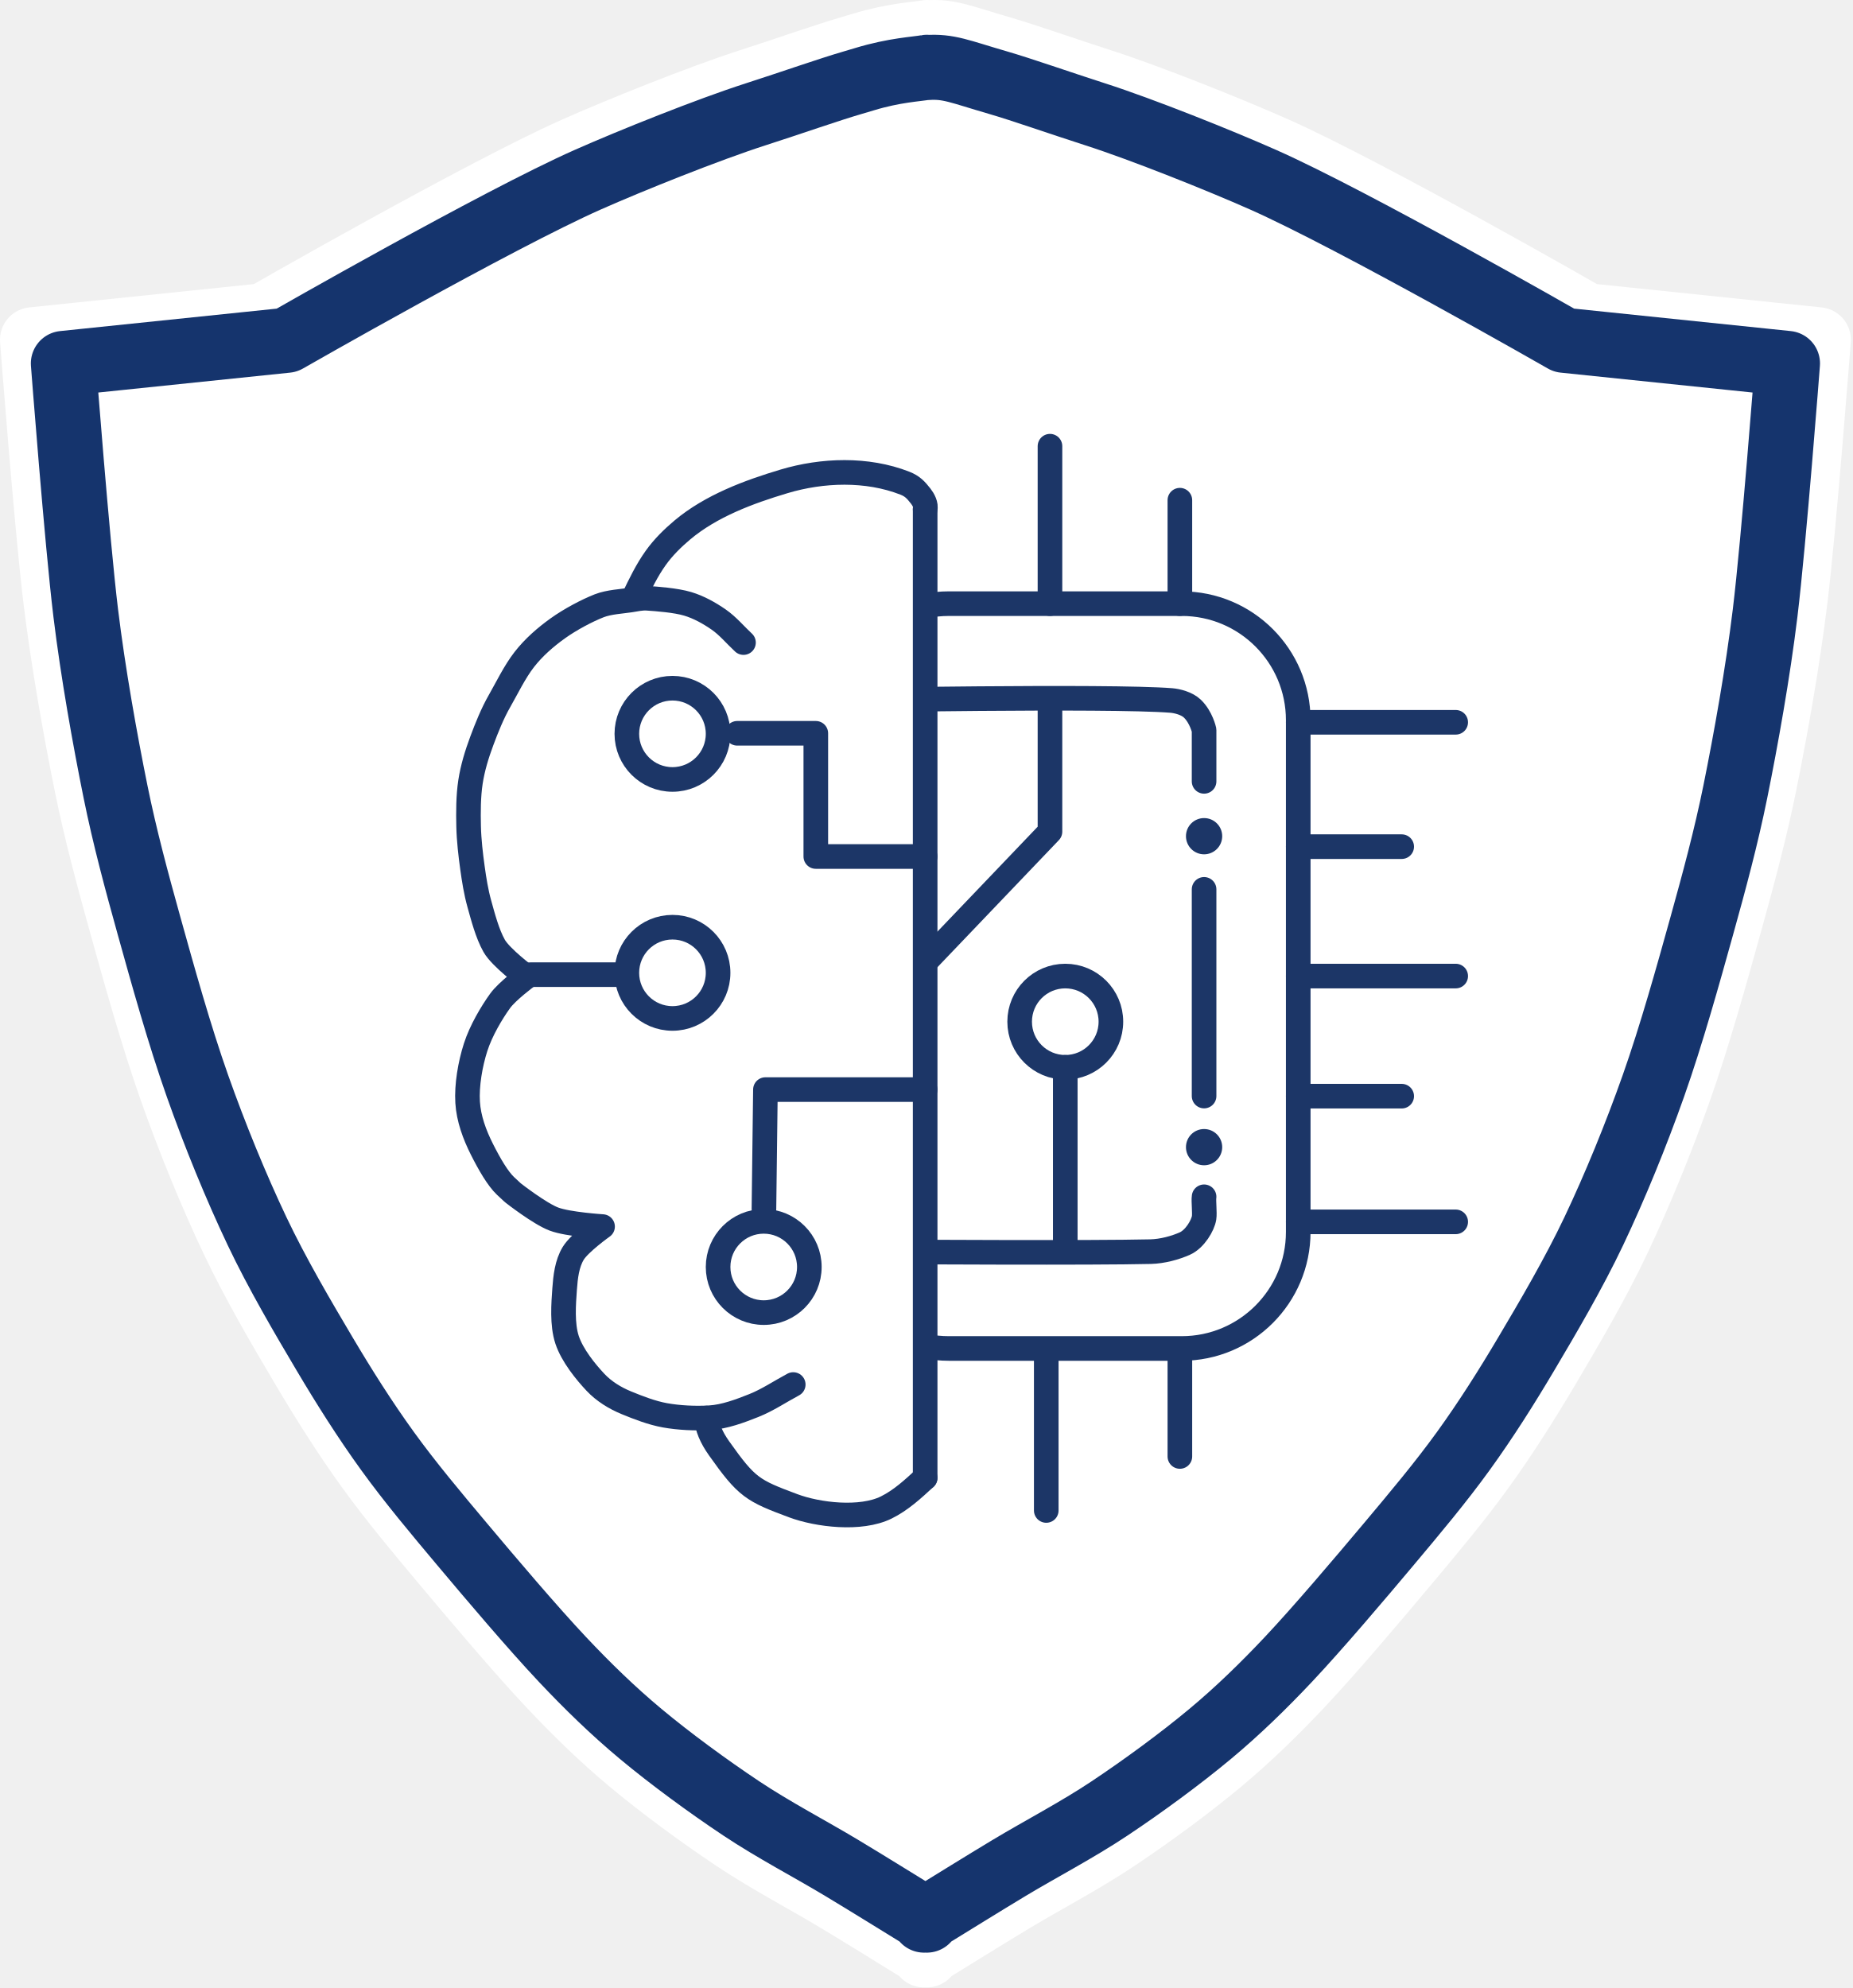
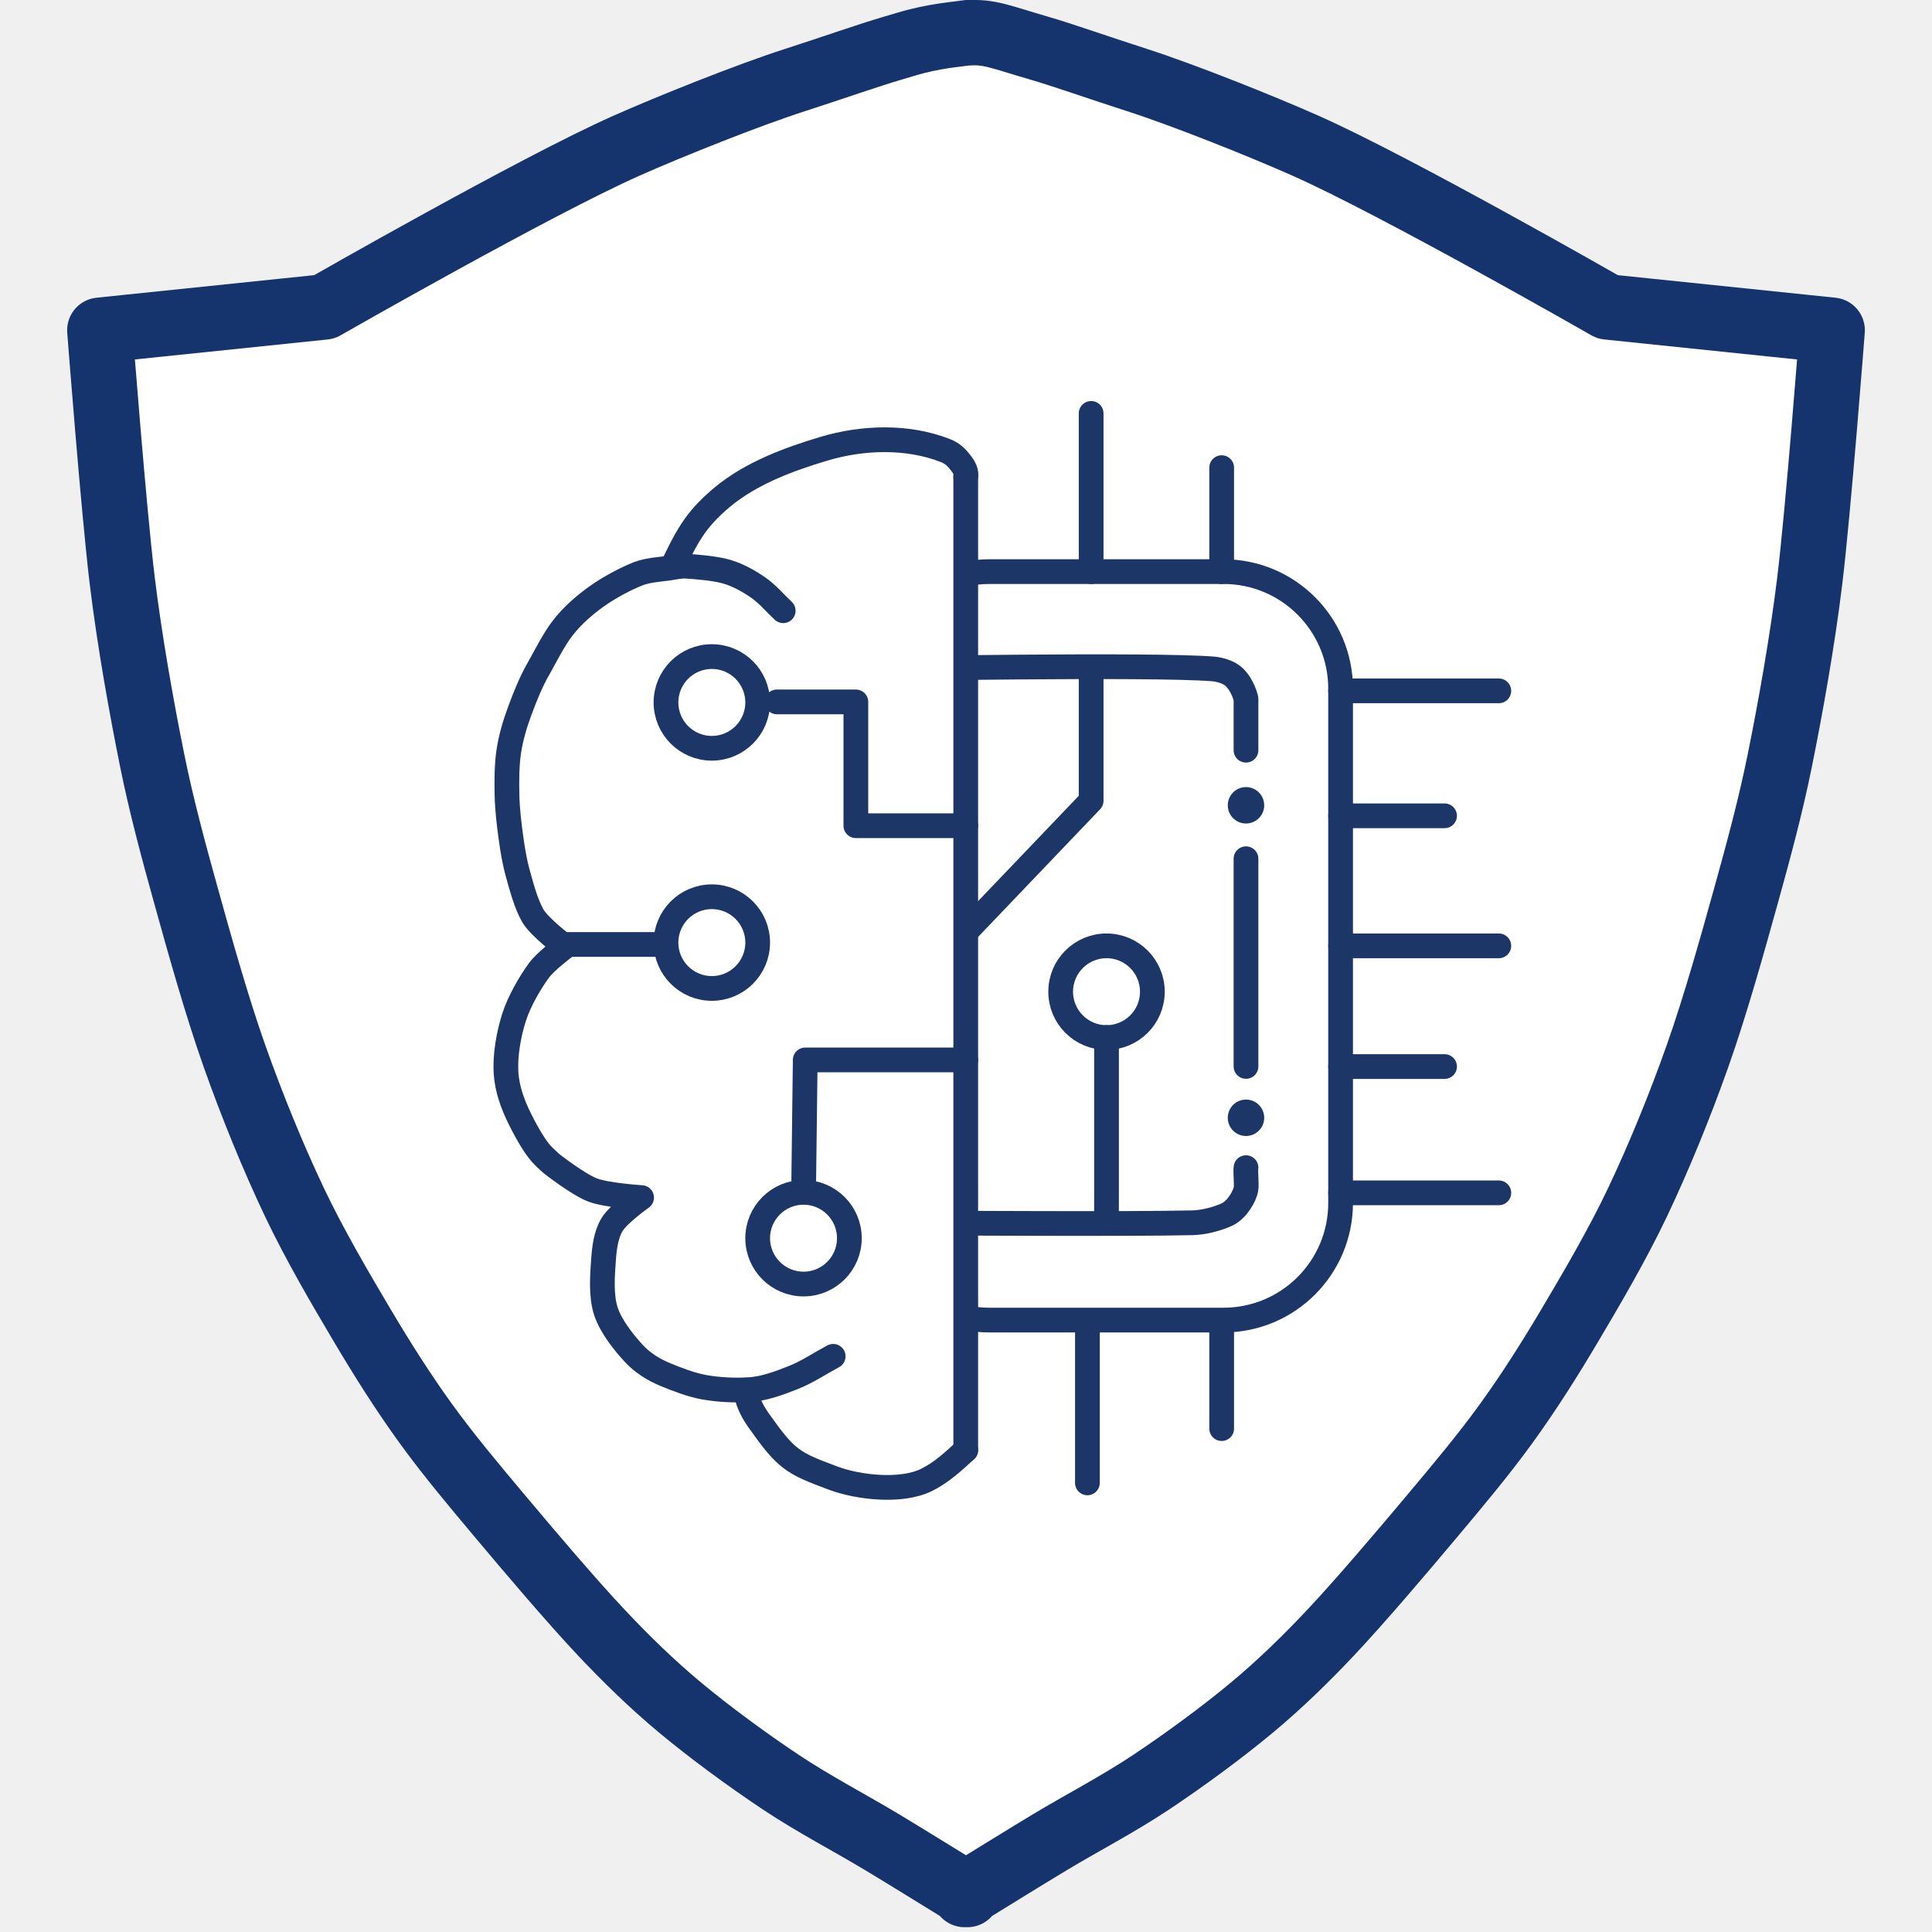
- <svg xmlns="http://www.w3.org/2000/svg" width="100%" height="100%" viewBox="0 0 791 849" version="1.1" xml:space="preserve" style="fill-rule:evenodd;clip-rule:evenodd;stroke-linecap:round;stroke-linejoin:round;stroke-miterlimit:1.5;">
-   <path id="Weißer-Rand" d="M394.557,834.097c-12.122,-7.454 -24.19,-14.994 -36.374,-22.342c-13.681,-8.25 -30.139,-16.826 -44.478,-26.402c-14.826,-9.9 -31.299,-22.001 -44.478,-33.002c-12.234,-10.212 -23.68,-21.387 -34.594,-33.002c-13.179,-14.026 -31.574,-35.753 -44.479,-51.154c-11.301,-13.489 -22.832,-27.227 -32.946,-41.253c-9.961,-13.812 -19.063,-28.249 -27.741,-42.903c-9.61,-16.227 -21.05,-35.736 -29.916,-54.454c-9.379,-19.802 -18.64,-42.495 -26.358,-64.355c-7.962,-22.552 -15.375,-49.229 -21.415,-70.955c-5.467,-19.663 -10.784,-39.399 -14.826,-59.405c-4.668,-23.101 -9.95,-52.635 -13.179,-79.205c-3.844,-31.628 -9.884,-110.558 -9.884,-110.558l98.835,-10.262c0,0 93.01,-53.335 133.069,-71.137c19.071,-8.475 53.458,-22.277 74.268,-28.972c15.663,-5.039 32.383,-10.959 43.241,-14.113c1.758,-0.511 3.384,-0.997 4.9,-1.458c13.486,-4.099 22.992,-4.416 27.59,-5.276c0.038,-0.007 0,0.116 0,0.116c9.641,-0.694 14.558,1.767 31.255,6.618c10.858,3.154 27.578,9.074 43.241,14.113c20.809,6.695 55.197,20.497 74.268,28.972c40.058,17.802 133.069,71.137 133.069,71.137l98.835,10.262c0,-0 -6.04,78.93 -9.884,110.558c-3.229,26.57 -8.511,56.104 -13.179,79.205c-4.042,20.006 -9.359,39.742 -14.826,59.405c-6.04,21.726 -13.453,48.403 -21.415,70.955c-7.718,21.86 -16.979,44.553 -26.358,64.355c-8.866,18.718 -20.306,38.227 -29.916,54.454c-8.678,14.654 -17.78,29.091 -27.741,42.903c-10.114,14.026 -21.645,27.764 -32.947,41.253c-12.904,15.401 -31.299,37.128 -44.478,51.154c-10.914,11.615 -22.361,22.79 -34.594,33.002c-13.179,11.001 -29.652,23.102 -44.478,33.002c-14.34,9.576 -30.797,18.152 -44.478,26.402c-12.185,7.348 -24.252,14.888 -36.374,22.342l0,0.76l-0.618,-0.38l-0.617,0.38l-0,-0.76Z" style="fill:#fff;stroke:#fff;stroke-width:27.78px;" />
-   <path id="Schild" d="M394.578,819.275c-11.703,-7.185 -23.353,-14.452 -35.117,-21.534c-13.208,-7.952 -29.097,-16.217 -42.941,-25.447c-14.314,-9.542 -30.218,-21.205 -42.942,-31.808c-11.81,-9.843 -22.862,-20.613 -33.398,-31.809c-12.724,-13.518 -30.484,-34.459 -42.942,-49.303c-10.911,-13.001 -22.043,-26.242 -31.808,-39.761c-9.617,-13.312 -18.404,-27.226 -26.783,-41.351c-9.277,-15.639 -20.323,-34.442 -28.882,-52.484c-9.055,-19.085 -17.996,-40.957 -25.447,-62.026c-7.687,-21.736 -14.844,-47.448 -20.676,-68.388c-5.277,-18.952 -10.411,-37.974 -14.313,-57.256c-4.507,-22.266 -9.606,-50.731 -12.724,-76.34c-3.711,-30.483 -9.542,-106.558 -9.542,-106.558l95.42,-9.891c0,0 89.797,-51.405 128.471,-68.563c18.413,-8.169 51.612,-21.471 71.702,-27.924c15.122,-4.857 31.264,-10.562 41.747,-13.603c1.697,-0.492 3.268,-0.961 4.731,-1.405c13.02,-3.951 22.197,-4.256 26.637,-5.085c0.036,-0.007 -0,0.112 -0,0.112c9.307,-0.669 14.055,1.703 30.175,6.378c10.483,3.041 26.625,8.746 41.746,13.603c20.091,6.453 53.29,19.755 71.703,27.924c38.674,17.158 128.471,68.563 128.471,68.563l95.42,9.891c0,-0 -5.831,76.075 -9.542,106.558c-3.118,25.609 -8.217,54.074 -12.724,76.34c-3.902,19.282 -9.036,38.304 -14.314,57.256c-5.831,20.94 -12.988,46.652 -20.675,68.388c-7.451,21.069 -16.392,42.941 -25.447,62.026c-8.559,18.042 -19.605,36.845 -28.882,52.484c-8.379,14.125 -17.166,28.039 -26.783,41.351c-9.765,13.519 -20.897,26.76 -31.808,39.761c-12.459,14.844 -30.218,35.785 -42.942,49.303c-10.537,11.196 -21.588,21.966 -33.399,31.809c-12.723,10.603 -28.627,22.266 -42.941,31.808c-13.844,9.23 -29.733,17.495 -42.941,25.447c-11.764,7.082 -23.414,14.349 -35.117,21.534l-0,0.732l-0.597,-0.366l-0.596,0.366l0,-0.732Z" style="fill:#fff;stroke:#15346d;stroke-width:27.78px;" />
-   <g>
-     <g id="Gehirn">
-       <path d="M395.061,217.453l0,413.672" style="fill:none;stroke:#1c3667;stroke-width:10.51px;" />
-       <path d="M395.061,631.125c-5.121,4.733 -10.385,9.599 -16.642,12.679c-10.911,5.373 -29.174,3.169 -39.691,-0.754c-17.396,-6.489 -19.782,-7.742 -31.65,-24.491c-3.44,-4.854 -5.103,-9.015 -5.408,-12.953" style="fill:none;stroke:#1c3667;stroke-width:10.51px;" />
-       <path d="M338.728,591.282c-5.616,2.992 -10.935,6.623 -16.847,8.977c-5.933,2.361 -12.453,4.804 -18.747,5.193c-6.294,0.39 -13.242,0.035 -19.185,-1.028c-5.582,-0.999 -11.505,-3.31 -16.476,-5.352c-4.876,-2.003 -9.572,-4.891 -13.186,-8.729c-4.22,-4.482 -9.936,-11.527 -12.133,-18.161c-2.198,-6.634 -1.492,-15.486 -1.052,-21.643c0.373,-5.234 0.988,-10.852 3.689,-15.304c2.701,-4.452 12.517,-11.409 12.517,-11.409c-0,0 -14.668,-0.915 -20.742,-3.196c-6.107,-2.293 -17.367,-11.096 -17.367,-11.096c-0,0 -0.524,-0.407 -3.324,-3.058c-3.302,-3.126 -6.856,-9.237 -10.108,-15.7c-3.134,-6.229 -5.652,-13.057 -6.08,-20.018c-0.446,-7.251 1.087,-16.262 3.403,-23.487c2.286,-7.132 6.866,-14.844 10.494,-19.866c2.977,-4.119 11.274,-10.262 11.274,-10.262c0,-0 -11.003,-8.174 -13.843,-13.212c-2.932,-5.199 -4.796,-12.434 -6.34,-17.981c-1.393,-5.003 -2.212,-10.159 -2.924,-15.303c-0.76,-5.498 -1.502,-11.764 -1.639,-17.681c-0.141,-6.117 -0.138,-12.944 0.793,-19.02c0.913,-5.957 2.693,-11.785 4.795,-17.434c2.113,-5.679 4.574,-11.835 7.625,-17.161c3.031,-5.292 6.467,-12.457 10.562,-17.708c3.994,-5.123 8.985,-9.494 14.264,-13.28c5.331,-3.824 12.57,-7.648 17.721,-9.661c4.162,-1.627 9.78,-1.883 13.186,-2.418c2.402,-0.377 4.824,-0.949 7.25,-0.793c4.095,0.265 12.218,0.86 17.316,2.378c4.755,1.415 9.298,3.97 13.276,6.729c3.956,2.744 7.059,6.549 10.588,9.823" style="fill:none;stroke:#1c3667;stroke-width:10.51px;" />
-       <path d="M270.491,255.491c2.847,-5.935 5.722,-11.93 9.557,-17.28c3.197,-4.461 7.163,-8.383 11.368,-11.91c12.221,-10.251 28.354,-16.236 43.417,-20.736c16.311,-4.872 35.344,-5.567 51.549,0.774c3.201,1.252 4.694,2.857 6.81,5.566c1.138,1.458 2.365,3.766 1.869,5.548" style="fill:none;stroke:#1c3667;stroke-width:10.51px;" />
+ <svg xmlns="http://www.w3.org/2000/svg" width="30" height="30" viewBox="0 0 30 30" version="1.1" xml:space="preserve" style="clip-rule:evenodd;fill-rule:evenodd;stroke-linecap:round;stroke-linejoin:round;stroke-miterlimit:1.5" id="svg69">
+   <defs id="defs73" />
+   <g id="g918" transform="matrix(0.03653772,0,0,0.03653772,1.04254,1.0055057e-6)">
+     <path style="fill:#ffffff;stroke:#15346d;stroke-width:27.78px" d="m 381.405,804.407 c -11.703,-7.185 -23.353,-14.452 -35.116,-21.534 -13.209,-7.952 -29.098,-16.217 -42.942,-25.447 -14.314,-9.542 -30.218,-21.205 -42.941,-31.808 -11.811,-9.842 -22.862,-20.613 -33.399,-31.809 -12.724,-13.518 -30.483,-34.459 -42.942,-49.303 -10.911,-13.001 -22.043,-26.242 -31.808,-39.76 -9.616,-13.313 -18.404,-27.227 -26.783,-41.352 -9.277,-15.639 -20.322,-34.442 -28.882,-52.484 -9.055,-19.085 -17.996,-40.957 -25.447,-62.026 -7.687,-21.736 -14.844,-47.448 -20.675,-68.388 -5.278,-18.952 -10.412,-37.974 -14.314,-57.256 -4.506,-22.266 -9.606,-50.731 -12.724,-76.34 -3.711,-30.483 -9.542,-106.558 -9.542,-106.558 l 95.42,-9.891 c 0,0 89.797,-51.405 128.471,-68.563 18.413,-8.169 51.612,-21.471 71.703,-27.924 15.121,-4.857 31.263,-10.562 41.746,-13.603 1.697,-0.492 3.268,-0.961 4.731,-1.405 13.02,-3.951 22.198,-4.256 26.637,-5.085 0.037,-0.007 0,0.112 0,0.112 9.308,-0.669 14.055,1.703 30.175,6.378 10.483,3.041 26.625,8.746 41.747,13.603 20.09,6.453 53.29,19.755 71.702,27.924 38.674,17.158 128.471,68.563 128.471,68.563 l 95.42,9.891 c 0,0 -5.831,76.075 -9.542,106.558 -3.118,25.609 -8.217,54.074 -12.724,76.34 -3.902,19.282 -9.036,38.304 -14.313,57.256 -5.832,20.94 -12.989,46.652 -20.676,68.388 -7.451,21.069 -16.392,42.941 -25.447,62.026 -8.559,18.042 -19.604,36.845 -28.882,52.484 -8.379,14.125 -17.166,28.039 -26.782,41.352 -9.766,13.518 -20.898,26.759 -31.809,39.76 -12.458,14.844 -30.218,35.785 -42.941,49.303 -10.537,11.196 -21.589,21.967 -33.399,31.809 -12.724,10.603 -28.628,22.266 -42.942,31.808 -13.844,9.23 -29.733,17.495 -42.941,25.447 -11.763,7.082 -23.414,14.349 -35.117,21.534 v 0.732 l -0.596,-0.366 -0.597,0.366 z" id="Schild" />
+     <g transform="translate(9.0125948e-4,-0.01798612)" id="g25">
+       <g id="Gehirn">
+         <path id="path3" style="fill:none;stroke:#1c3667;stroke-width:10.51px" d="M 381.888,202.603 V 616.275" />
+         <path id="path5" style="fill:none;stroke:#1c3667;stroke-width:10.51px" d="m 381.888,616.275 c -5.122,4.733 -10.386,9.599 -16.642,12.679 -10.912,5.373 -29.175,3.169 -39.691,-0.754 -17.397,-6.489 -19.783,-7.742 -31.651,-24.491 -3.44,-4.854 -5.103,-9.015 -5.408,-12.953" />
+         <path id="path7" style="fill:none;stroke:#1c3667;stroke-width:10.51px" d="m 325.555,576.432 c -5.616,2.992 -10.936,6.623 -16.848,8.977 -5.933,2.361 -12.452,4.804 -18.747,5.193 -6.294,0.39 -13.242,0.035 -19.185,-1.028 -5.582,-0.999 -11.505,-3.31 -16.476,-5.352 -4.876,-2.003 -9.572,-4.891 -13.186,-8.729 -4.219,-4.482 -9.935,-11.527 -12.133,-18.161 -2.197,-6.634 -1.492,-15.486 -1.052,-21.643 0.374,-5.234 0.988,-10.852 3.689,-15.304 2.701,-4.452 12.517,-11.409 12.517,-11.409 0,0 -14.668,-0.915 -20.742,-3.196 -6.107,-2.293 -17.367,-11.096 -17.367,-11.096 0,0 -0.524,-0.407 -3.324,-3.058 -3.302,-3.126 -6.856,-9.237 -10.108,-15.7 -3.134,-6.229 -5.651,-13.057 -6.08,-20.018 -0.446,-7.251 1.087,-16.262 3.403,-23.487 2.286,-7.132 6.867,-14.844 10.495,-19.866 2.976,-4.119 11.273,-10.262 11.273,-10.262 0,0 -11.003,-8.174 -13.843,-13.212 -2.931,-5.199 -4.796,-12.434 -6.34,-17.981 -1.393,-5.003 -2.212,-10.159 -2.924,-15.303 -0.76,-5.498 -1.502,-11.764 -1.638,-17.681 -0.141,-6.117 -0.139,-12.944 0.792,-19.019 0.913,-5.958 2.693,-11.786 4.795,-17.435 2.113,-5.679 4.574,-11.835 7.625,-17.161 3.031,-5.292 6.467,-12.457 10.562,-17.708 3.994,-5.123 8.985,-9.494 14.264,-13.28 5.331,-3.824 12.57,-7.648 17.721,-9.661 4.162,-1.627 9.78,-1.883 13.186,-2.418 2.402,-0.377 4.824,-0.949 7.25,-0.793 4.095,0.265 12.218,0.86 17.317,2.378 4.755,1.415 9.297,3.97 13.275,6.729 3.956,2.744 7.059,6.549 10.588,9.823" />
+         <path id="path9" style="fill:none;stroke:#1c3667;stroke-width:10.51px" d="m 257.318,240.641 c 2.846,-5.935 5.721,-11.93 9.556,-17.28 3.197,-4.461 7.163,-8.383 11.369,-11.91 12.22,-10.251 28.353,-16.236 43.416,-20.736 16.311,-4.872 35.344,-5.567 51.549,0.774 3.201,1.252 4.694,2.857 6.81,5.566 1.138,1.458 2.365,3.766 1.87,5.548" />
+       </g>
+       <g id="Gehirn-Innen">
+         <path id="path12" style="fill:none;stroke:#1c3667;stroke-width:10.51px" d="m 381.888,350.934 h -46.696 v -52.62 h -33.558" />
+         <path id="path14" style="fill:none;stroke:#1c3667;stroke-width:10.51px" d="m 381.888,450.469 h -68.209 l -0.634,50.915" />
+         <path id="path16" style="fill:none;stroke:#1c3667;stroke-width:10.51px" d="m 213.299,401.395 h 36.614" />
+         <circle id="circle18" style="fill:none;stroke:#1c3667;stroke-width:10.51px" r="19.483" cy="526.232" cx="312.949" />
+         <circle id="circle20" style="fill:none;stroke:#1c3667;stroke-width:10.51px" r="19.483" cy="298.54" cx="273.983" />
+         <circle id="circle22" style="fill:none;stroke:#1c3667;stroke-width:10.51px" r="19.483" cy="400.606" cx="273.983" />
+       </g>
    </g>
-     <g id="Gehirn-Innen">
-       <path d="M395.061,365.784l-46.695,0l-0,-52.62l-33.558,-0" style="fill:none;stroke:#1c3667;stroke-width:10.51px;" />
-       <path d="M395.061,465.319l-68.208,-0l-0.634,50.915" style="fill:none;stroke:#1c3667;stroke-width:10.51px;" />
-       <path d="M226.472,416.245l36.615,0" style="fill:none;stroke:#1c3667;stroke-width:10.51px;" />
-       <circle cx="326.123" cy="541.082" r="19.483" style="fill:none;stroke:#1c3667;stroke-width:10.51px;" />
-       <circle cx="287.157" cy="313.39" r="19.483" style="fill:none;stroke:#1c3667;stroke-width:10.51px;" />
-       <circle cx="287.157" cy="415.456" r="19.483" style="fill:none;stroke:#1c3667;stroke-width:10.51px;" />
-     </g>
-   </g>
-   <g id="Chip">
-     <clipPath id="_clip1">
-       <rect x="395.174" y="179.407" width="248.73" height="489.933" />
-     </clipPath>
-     <g clip-path="url(#_clip1)">
-       <path d="M554.37,307.536c-0,-27.451 -22.287,-49.739 -49.739,-49.739l-99.478,0c-27.452,0 -49.739,22.288 -49.739,49.739l-0,218.607c-0,27.452 22.287,49.739 49.739,49.739l99.478,0c27.452,0 49.739,-22.287 49.739,-49.739l-0,-218.607Z" style="fill:none;stroke:#1c3667;stroke-width:10.51px;" />
-       <path d="M454.892,455.805l-0,78.726" style="fill:none;stroke:#1c3667;stroke-width:10.51px;" />
-       <circle cx="454.892" cy="436.322" r="19.483" style="fill:none;stroke:#1c3667;stroke-width:10.51px;" />
-       <path d="M448.361,257.797l-0,-67.246" style="fill:none;stroke:#1c3667;stroke-width:10.51px;" />
-       <path d="M446.771,645.066l-0,-67.247" style="fill:none;stroke:#1c3667;stroke-width:10.51px;" />
-       <path d="M554.37,308.466l67.246,0" style="fill:none;stroke:#1c3667;stroke-width:10.51px;" />
-       <path d="M554.37,416.84l67.246,-0" style="fill:none;stroke:#1c3667;stroke-width:10.51px;" />
-       <path d="M554.37,521.808l67.246,-0" style="fill:none;stroke:#1c3667;stroke-width:10.51px;" />
-       <path d="M503.83,257.797l0,-44.185" style="fill:none;stroke:#1c3667;stroke-width:10.51px;" />
-       <path d="M503.83,622.004l0,-44.185" style="fill:none;stroke:#1c3667;stroke-width:10.51px;" />
-       <path d="M554.37,361.572l44.185,0" style="fill:none;stroke:#1c3667;stroke-width:10.51px;" />
-       <path d="M554.37,468.131l44.185,-0" style="fill:none;stroke:#1c3667;stroke-width:10.51px;" />
-       <path d="M395.174,410.825l53.187,-55.665l-0,-56.012" style="fill:none;stroke:#1c3667;stroke-width:10.51px;" />
-       <path d="M355.414,299.148c-0,0 118.279,-2.112 144.738,0c2.459,0.197 6.65,1.198 9.036,3.506c3.778,3.655 4.98,9.167 4.98,9.167l-0,21.868" style="fill:none;stroke:#1c3667;stroke-width:10.51px;" />
-       <path d="M514.168,379.811l-0,88.269" style="fill:none;stroke:#1c3667;stroke-width:10.51px;" />
-       <path d="M514.168,511.101c-0.284,1.724 0.34,6.844 -0,8.986c-0.513,3.232 -3.903,9.043 -8.191,10.974c-4.11,1.85 -9.649,3.354 -14.675,3.47c-25.093,0.579 -98.957,0.193 -135.888,0" style="fill:none;stroke:#1c3667;stroke-width:10.51px;" />
-       <circle cx="514.168" cy="489.907" r="6.769" style="fill:#1c3667;stroke:#1c3667;stroke-width:1.94px;" />
-       <circle cx="514.168" cy="357.107" r="6.769" style="fill:#1c3667;stroke:#1c3667;stroke-width:1.94px;" />
+     <g transform="translate(9.0125948e-4,-0.01798612)" id="Chip">
+       <clipPath id="_clip1">
+         <rect id="rect27" height="489.933" width="248.73" y="164.557" x="382.001" />
+       </clipPath>
+       <g id="g66" clip-path="url(#_clip1)">
+         <path id="path30" style="fill:none;stroke:#1c3667;stroke-width:10.51px" d="m 541.196,292.686 c 0,-27.451 -22.287,-49.739 -49.739,-49.739 h -99.478 c -27.452,0 -49.739,22.288 -49.739,49.739 v 218.607 c 0,27.452 22.287,49.739 49.739,49.739 h 99.478 c 27.452,0 49.739,-22.287 49.739,-49.739 z" />
+         <path id="path32" style="fill:none;stroke:#1c3667;stroke-width:10.51px" d="m 441.718,440.955 v 78.726" />
+         <circle id="circle34" style="fill:none;stroke:#1c3667;stroke-width:10.51px" r="19.483" cy="421.472" cx="441.718" />
+         <path id="path36" style="fill:none;stroke:#1c3667;stroke-width:10.51px" d="M 435.187,242.947 V 175.701" />
+         <path id="path38" style="fill:none;stroke:#1c3667;stroke-width:10.51px" d="M 433.597,630.216 V 562.969" />
+         <path id="path40" style="fill:none;stroke:#1c3667;stroke-width:10.51px" d="m 541.196,293.617 h 67.247" />
+         <path id="path42" style="fill:none;stroke:#1c3667;stroke-width:10.51px" d="m 541.196,401.99 h 67.247" />
+         <path id="path44" style="fill:none;stroke:#1c3667;stroke-width:10.51px" d="m 541.196,506.958 h 67.247" />
+         <path id="path46" style="fill:none;stroke:#1c3667;stroke-width:10.51px" d="M 490.656,242.947 V 198.762" />
+         <path id="path48" style="fill:none;stroke:#1c3667;stroke-width:10.51px" d="M 490.656,607.154 V 562.969" />
+         <path id="path50" style="fill:none;stroke:#1c3667;stroke-width:10.51px" d="m 541.196,346.722 h 44.185" />
+         <path id="path52" style="fill:none;stroke:#1c3667;stroke-width:10.51px" d="m 541.196,453.281 h 44.185" />
+         <path id="path54" style="fill:none;stroke:#1c3667;stroke-width:10.51px" d="M 382.001,395.975 435.187,340.31 V 284.298" />
+         <path id="path56" style="fill:none;stroke:#1c3667;stroke-width:10.51px" d="m 342.24,284.298 c 0,0 118.279,-2.112 144.738,0 2.459,0.197 6.65,1.198 9.036,3.506 3.778,3.655 4.98,9.167 4.98,9.167 v 21.868" />
+         <path id="path58" style="fill:none;stroke:#1c3667;stroke-width:10.51px" d="M 500.994,364.961 V 453.23" />
+         <path id="path60" style="fill:none;stroke:#1c3667;stroke-width:10.51px" d="m 500.994,496.251 c -0.284,1.724 0.34,6.844 0,8.986 -0.513,3.232 -3.903,9.043 -8.191,10.974 -4.11,1.85 -9.649,3.354 -14.674,3.47 -25.094,0.579 -98.957,0.193 -135.889,0" />
+         <circle id="circle62" style="fill:#1c3667;stroke:#1c3667;stroke-width:1.94px" r="6.769" cy="475.057" cx="500.994" />
+         <circle id="circle64" style="fill:#1c3667;stroke:#1c3667;stroke-width:1.94px" r="6.769" cy="342.257" cx="500.994" />
+       </g>
    </g>
  </g>
</svg>
